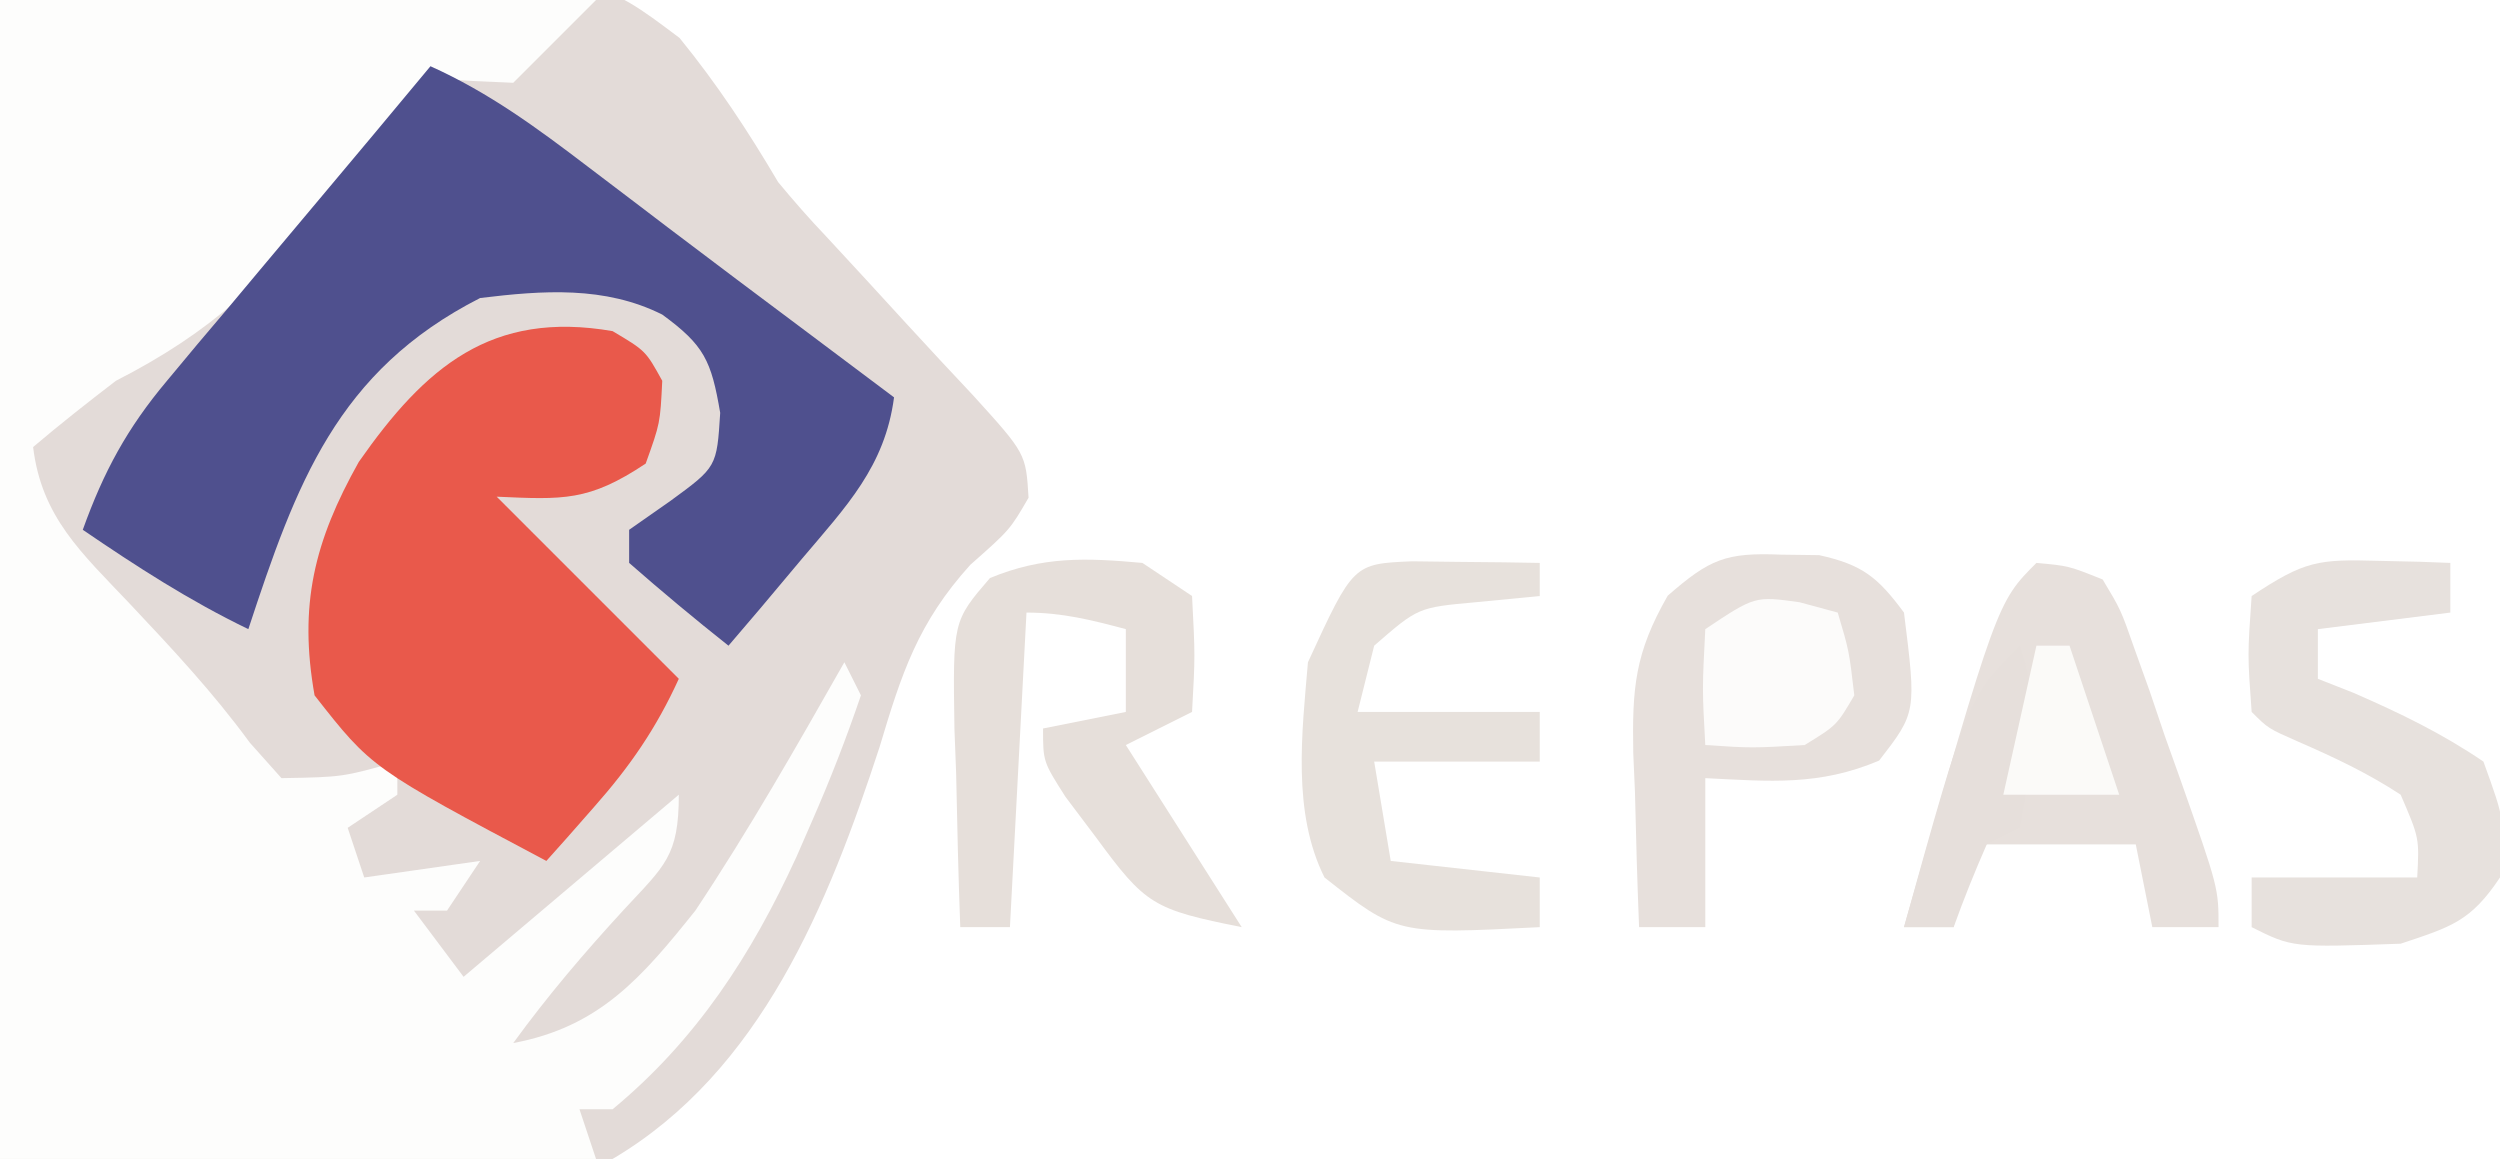
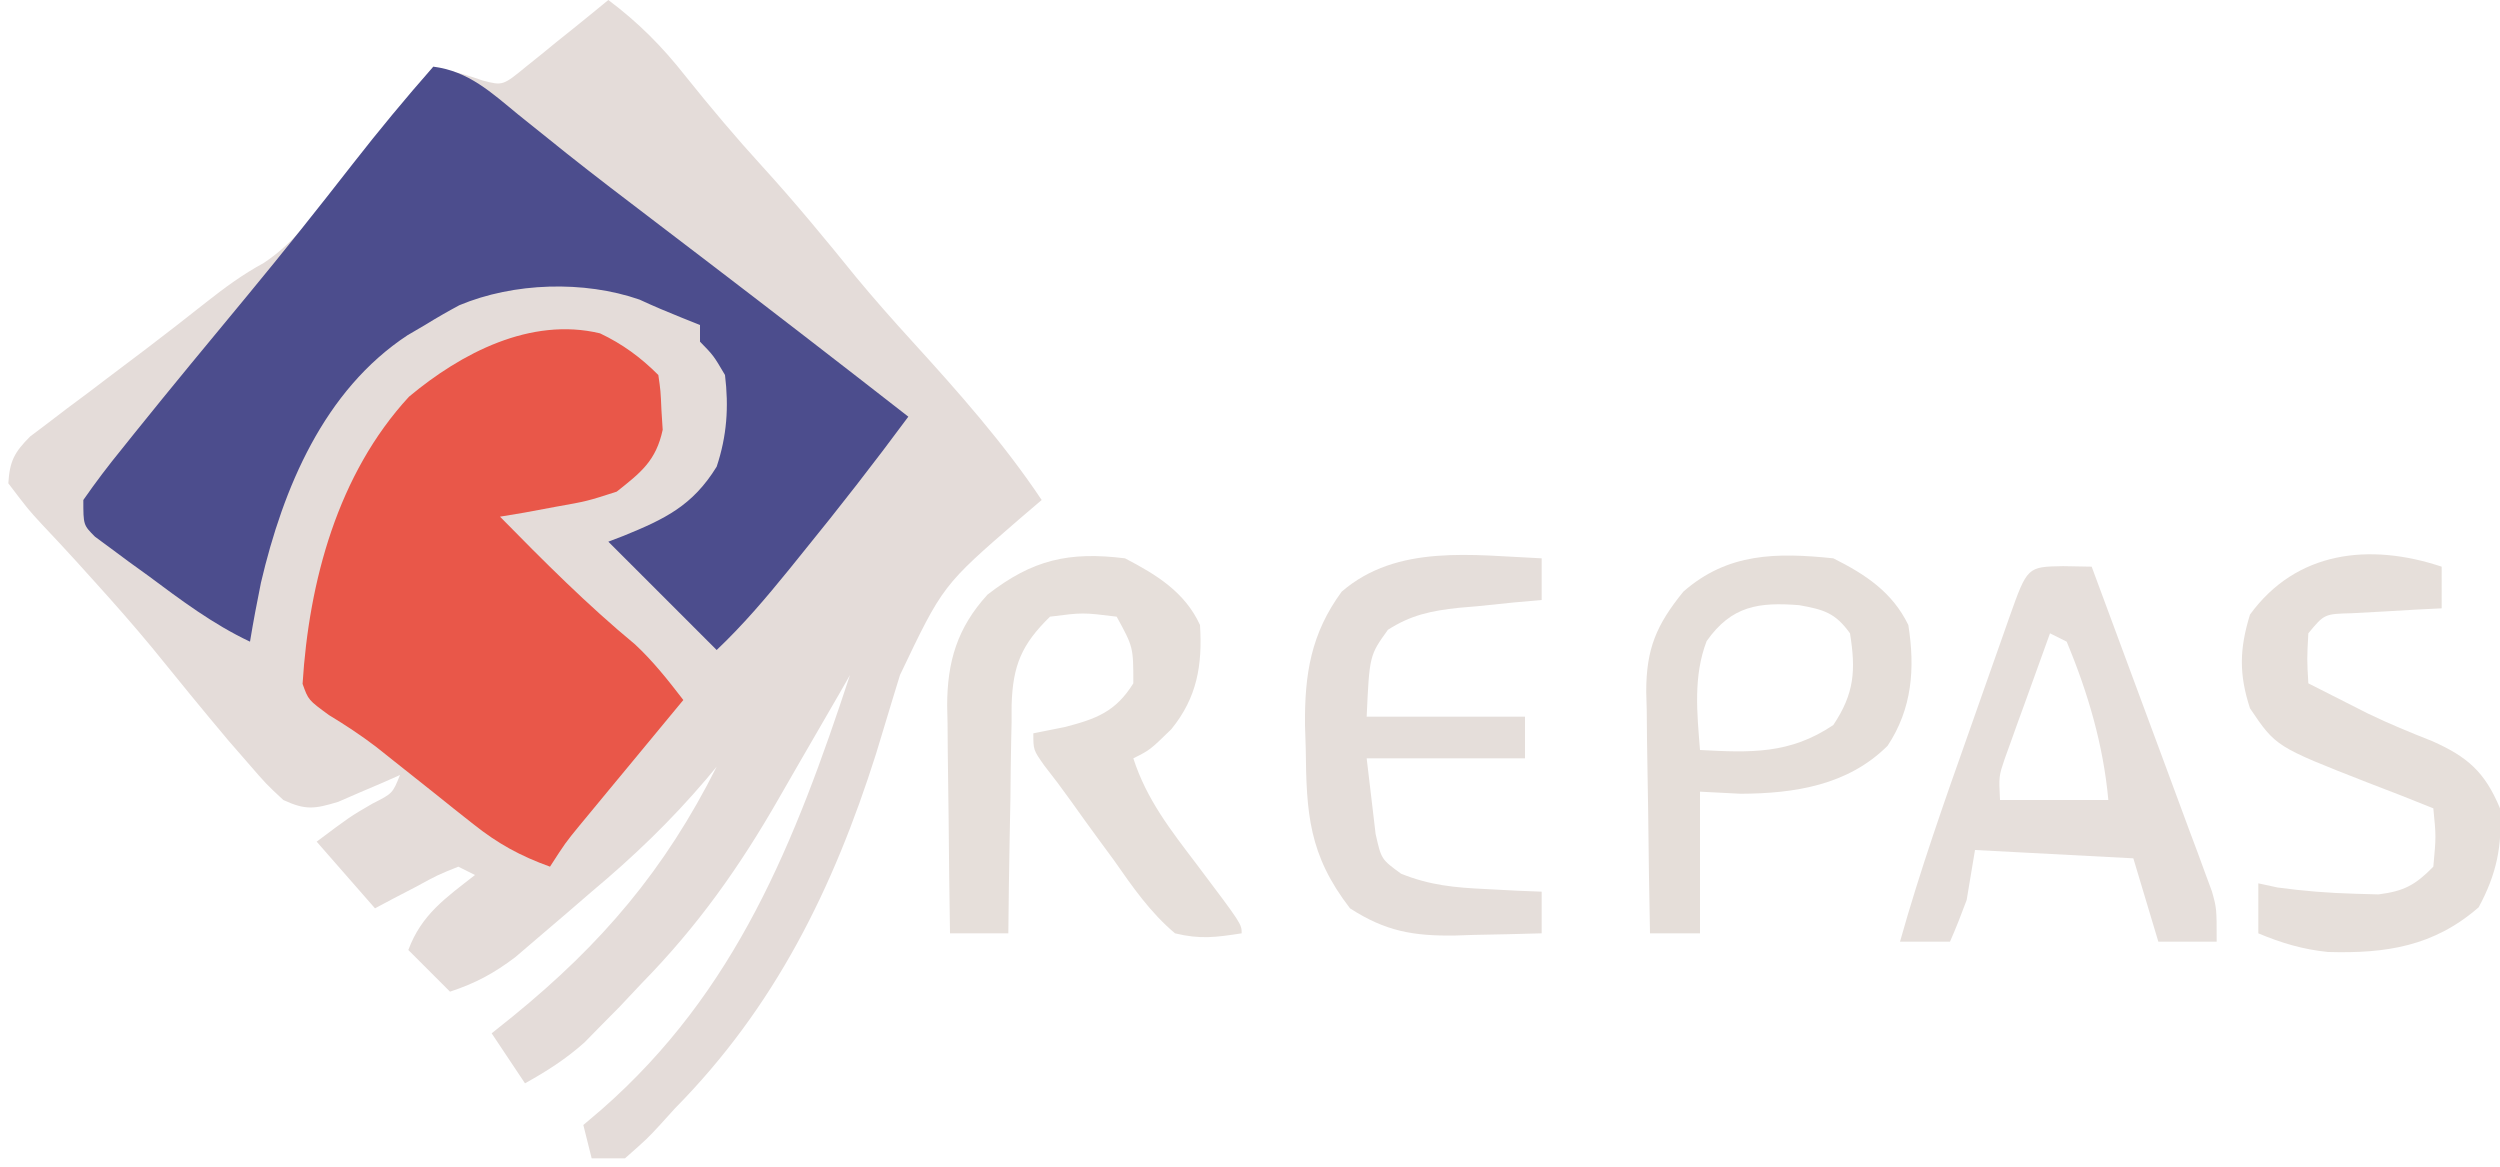
- <svg xmlns="http://www.w3.org/2000/svg" version="1.1" width="151" height="70">
-   <path d="M0 0 C6.084 -0.227 12.169 -0.454 18.438 -0.688 C21.29 -0.838 21.29 -0.838 24.201 -0.991 C36.194 -1.359 36.194 -1.359 41.046 2.293 C43.319 5.087 45.173 7.902 47 11 C47.928 12.12 48.885 13.218 49.891 14.27 C51.519 16.025 53.14 17.787 54.754 19.555 C56.086 21.005 57.425 22.45 58.777 23.883 C61.963 27.395 61.963 27.395 62.125 30.062 C61 32 61 32 58.609 34.113 C55.435 37.625 54.459 40.67 53.125 45.125 C50.038 54.569 45.979 64.7 37 70 C34.087 70.649 31.293 70.587 28.32 70.488 C27.599 70.483 26.878 70.478 26.135 70.473 C23.464 70.447 20.795 70.377 18.125 70.312 C9.153 70.158 9.153 70.158 0 70 C0 46.9 0 23.8 0 0 Z " fill="#E3DBD8" transform="translate(0,0)" />
-   <path d="M0 0 C11.88 0 23.76 0 36 0 C34.35 1.65 32.7 3.3 31 5 C30.193 4.964 29.386 4.928 28.555 4.891 C26.01 4.733 26.01 4.733 24.595 6.229 C23.042 8.027 21.572 9.866 20.125 11.75 C16.147 16.886 12.81 20.029 7 23 C5.306 24.298 3.627 25.619 2 27 C2.51 31.246 4.95 33.415 7.812 36.438 C10.397 39.182 12.864 41.814 15.09 44.859 C16.035 45.919 16.035 45.919 17 47 C20.701 46.936 20.701 46.936 24 46 C24 46.66 24 47.32 24 48 C23.01 48.66 22.02 49.32 21 50 C21.33 50.99 21.66 51.98 22 53 C25.465 52.505 25.465 52.505 29 52 C28.34 52.99 27.68 53.98 27 55 C26.34 55 25.68 55 25 55 C25.99 56.32 26.98 57.64 28 59 C32.29 55.37 36.58 51.74 41 48 C41 51.718 40.156 52.275 37.688 54.938 C35.3 57.536 33.076 60.144 31 63 C36.211 62.028 38.763 59.046 42 55 C45.232 50.142 48.121 45.072 51 40 C51.33 40.66 51.66 41.32 52 42 C51.113 44.602 50.162 47.051 49.062 49.562 C48.748 50.282 48.434 51.001 48.111 51.742 C45.397 57.664 42.076 62.8 37 67 C36.34 67 35.68 67 35 67 C35.33 67.99 35.66 68.98 36 70 C24.12 70 12.24 70 0 70 C0 46.9 0 23.8 0 0 Z " fill="#FDFDFC" transform="translate(0,0)" />
-   <path d="M0 0 C3.534 1.592 6.423 3.717 9.5 6.062 C10.547 6.857 11.593 7.651 12.672 8.469 C13.215 8.883 13.759 9.296 14.318 9.723 C17.119 11.85 19.935 13.955 22.75 16.062 C24.5 17.375 26.25 18.688 28 20 C27.452 24.182 25.101 26.599 22.438 29.75 C21.611 30.735 20.785 31.72 19.934 32.734 C18.976 33.856 18.976 33.856 18 35 C15.959 33.384 13.959 31.714 12 30 C12 29.34 12 28.68 12 28 C12.825 27.422 13.65 26.845 14.5 26.25 C17.294 24.207 17.294 24.207 17.5 20.938 C16.962 17.777 16.539 16.856 14 15 C10.526 13.263 6.798 13.539 3 14 C-5.656 18.41 -8.115 25.237 -11 34 C-14.552 32.286 -17.74 30.223 -21 28 C-19.737 24.481 -18.32 21.863 -15.918 19.004 C-15.014 17.918 -15.014 17.918 -14.092 16.811 C-13.463 16.069 -12.835 15.327 -12.188 14.562 C-11.262 13.456 -11.262 13.456 -10.318 12.326 C-9.113 10.885 -7.904 9.445 -6.693 8.008 C-4.451 5.348 -2.225 2.674 0 0 Z " fill="#4F508E" transform="translate(26,4)" />
-   <path d="M0 0 C2 1.188 2 1.188 3 3 C2.875 5.562 2.875 5.562 2 8 C-1.435 10.29 -2.985 10.178 -7 10 C-6.299 10.701 -5.598 11.402 -4.875 12.125 C-0.438 16.562 -0.438 16.562 4 21 C2.636 23.992 1.051 26.29 -1.125 28.75 C-1.664 29.364 -2.203 29.977 -2.758 30.609 C-3.168 31.068 -3.578 31.527 -4 32 C-14.552 26.401 -14.552 26.401 -18 22 C-18.966 16.553 -18.023 12.7 -15.328 7.898 C-11.315 2.162 -7.321 -1.267 0 0 Z " fill="#E9594B" transform="translate(37,20)" />
-   <path d="M0 0 C1.147 0.015 1.147 0.015 2.316 0.031 C4.929 0.609 5.854 1.362 7.438 3.5 C8.191 9.527 8.191 9.527 5.938 12.438 C2.316 13.977 -0.642 13.696 -4.562 13.5 C-4.562 16.47 -4.562 19.44 -4.562 22.5 C-5.883 22.5 -7.202 22.5 -8.562 22.5 C-8.671 19.77 -8.75 17.044 -8.812 14.312 C-8.846 13.544 -8.88 12.775 -8.914 11.982 C-8.981 8.056 -8.826 5.96 -6.832 2.48 C-4.286 0.259 -3.322 -0.135 0 0 Z " fill="#E7E0DC" transform="translate(107.5625,33.5)" />
-   <path d="M0 0 C1.942 0.176 1.942 0.176 4 1 C5.097 2.826 5.097 2.826 5.922 5.184 C6.225 6.029 6.528 6.874 6.84 7.744 C7.14 8.633 7.441 9.522 7.75 10.438 C8.066 11.322 8.382 12.207 8.707 13.119 C11 19.636 11 19.636 11 22 C9.68 22 8.36 22 7 22 C6.67 20.35 6.34 18.7 6 17 C2.7 17 -0.6 17 -4 17 C-4.33 18.65 -4.66 20.3 -5 22 C-5.99 22 -6.98 22 -8 22 C-2.383 2.383 -2.383 2.383 0 0 Z " fill="#E7E0DC" transform="translate(123,34)" />
-   <path d="M0 0 C0.99 0.66 1.98 1.32 3 2 C3.188 5.625 3.188 5.625 3 9 C1.02 9.99 1.02 9.99 -1 11 C1.31 14.63 3.62 18.26 6 22 C0.641 20.928 0.197 20.66 -2.812 16.562 C-3.719 15.358 -3.719 15.358 -4.645 14.129 C-6 12 -6 12 -6 10 C-4.35 9.67 -2.7 9.34 -1 9 C-1 7.35 -1 5.7 -1 4 C-3.076 3.447 -4.844 3 -7 3 C-7.33 9.27 -7.66 15.54 -8 22 C-8.99 22 -9.98 22 -11 22 C-11.116 18.896 -11.187 15.793 -11.25 12.688 C-11.284 11.806 -11.317 10.925 -11.352 10.018 C-11.45 3.524 -11.45 3.524 -9.207 0.914 C-6.014 -0.408 -3.415 -0.31 0 0 Z " fill="#E6DFDA" transform="translate(69,34)" />
-   <path d="M0 0 C1.212 0.027 1.212 0.027 2.449 0.055 C3.372 0.089 3.372 0.089 4.312 0.125 C4.312 1.115 4.312 2.105 4.312 3.125 C1.673 3.455 -0.968 3.785 -3.688 4.125 C-3.688 5.115 -3.688 6.105 -3.688 7.125 C-2.977 7.405 -2.267 7.684 -1.535 7.973 C1.261 9.192 3.788 10.409 6.312 12.125 C7.625 15.75 7.625 15.75 7.312 19.125 C5.547 21.773 4.382 22.102 1.312 23.125 C-5.228 23.355 -5.228 23.355 -7.688 22.125 C-7.688 21.135 -7.688 20.145 -7.688 19.125 C-4.388 19.125 -1.087 19.125 2.312 19.125 C2.441 16.74 2.441 16.74 1.312 14.125 C-0.68 12.819 -2.692 11.873 -4.875 10.922 C-6.688 10.125 -6.688 10.125 -7.688 9.125 C-7.938 5.688 -7.938 5.688 -7.688 2.125 C-4.484 -0.011 -3.668 -0.106 0 0 Z " fill="#E7E1DD" transform="translate(143.6875,33.875)" />
-   <path d="M0 0 C1.375 0.017 1.375 0.017 2.777 0.035 C3.696 0.044 4.616 0.053 5.562 0.062 C6.273 0.074 6.983 0.086 7.715 0.098 C7.715 0.758 7.715 1.418 7.715 2.098 C6.436 2.221 5.157 2.345 3.84 2.473 C0.367 2.788 0.367 2.788 -2.285 5.098 C-2.615 6.418 -2.945 7.738 -3.285 9.098 C0.345 9.098 3.975 9.098 7.715 9.098 C7.715 10.088 7.715 11.078 7.715 12.098 C4.415 12.098 1.115 12.098 -2.285 12.098 C-1.955 14.078 -1.625 16.058 -1.285 18.098 C1.685 18.428 4.655 18.758 7.715 19.098 C7.715 20.088 7.715 21.078 7.715 22.098 C-0.92 22.537 -0.92 22.537 -5.285 19.098 C-7.243 15.183 -6.649 10.376 -6.285 6.098 C-3.55 0.152 -3.55 0.152 0 0 Z " fill="#E7E1DC" transform="translate(85.28516,33.90234)" />
-   <path d="M0 0 C0.763 0.206 1.526 0.412 2.312 0.625 C3 2.938 3 2.938 3.312 5.625 C2.25 7.438 2.25 7.438 0.312 8.625 C-2.875 8.812 -2.875 8.812 -5.688 8.625 C-5.875 5.25 -5.875 5.25 -5.688 1.625 C-2.688 -0.375 -2.688 -0.375 0 0 Z " fill="#FCFBFA" transform="translate(108.6875,36.375)" />
-   <path d="M0 0 C1.371 4.112 0.756 6.737 0 11 C-0.99 11.495 -0.99 11.495 -2 12 C-2.722 13.644 -3.394 15.311 -4 17 C-4.99 17 -5.98 17 -7 17 C-3.137 3.137 -3.137 3.137 0 0 Z " fill="#E6DFDB" transform="translate(122,39)" />
-   <path d="M0 0 C0.66 0 1.32 0 2 0 C2.99 2.97 3.98 5.94 5 9 C2.69 9 0.38 9 -2 9 C-1.34 6.03 -0.68 3.06 0 0 Z " fill="#FBFAF8" transform="translate(123,39)" />
+ <svg xmlns="http://www.w3.org/2000/svg" version="1.1" width="300" height="140">
+   <path d="M0 0 C3.637 2.734 6.439 5.555 9.25 9.125 C12.236 12.853 15.278 16.474 18.5 20 C22.419 24.3 26.092 28.759 29.75 33.281 C31.935 35.921 34.192 38.467 36.5 41 C41.991 47.031 47.47 53.205 52 60 C51.108 60.762 50.216 61.524 49.297 62.309 C40.131 70.241 40.131 70.241 35 81 C34.705 81.963 34.41 82.926 34.105 83.918 C33.437 86.104 32.775 88.291 32.117 90.48 C26.994 106.62 20.001 120.843 8 133 C7.419 133.642 6.837 134.284 6.238 134.945 C4.688 136.625 4.688 136.625 2 139 C0.68 139 -0.64 139 -2 139 C-2.33 137.68 -2.66 136.36 -3 135 C-2.287 134.394 -1.574 133.788 -0.84 133.164 C15.347 119.003 22.404 101.026 29 81 C28.562 81.766 28.125 82.531 27.674 83.32 C26.012 86.214 24.339 89.102 22.658 91.986 C21.94 93.225 21.225 94.466 20.515 95.71 C15.773 104.007 10.734 111.131 4 118 C3.118 118.937 2.237 119.874 1.328 120.84 C0.642 121.532 -0.043 122.224 -0.75 122.938 C-1.446 123.648 -2.142 124.358 -2.859 125.09 C-5.098 127.088 -7.384 128.541 -10 130 C-11.32 128.02 -12.64 126.04 -14 124 C-13.154 123.322 -12.309 122.644 -11.438 121.945 C-0.785 113.266 6.786 104.38 13 92 C12.588 92.496 12.175 92.993 11.75 93.504 C7.504 98.498 3.021 102.801 -2 107 C-2.99 107.855 -3.98 108.709 -5 109.59 C-6.062 110.498 -7.125 111.405 -8.188 112.312 C-9.171 113.154 -10.155 113.996 -11.168 114.863 C-13.766 116.823 -15.931 117.984 -19 119 C-20.65 117.35 -22.3 115.7 -24 114 C-22.417 109.726 -19.494 107.735 -16 105 C-16.99 104.505 -16.99 104.505 -18 104 C-20.478 104.995 -20.478 104.995 -23.125 106.438 C-24.035 106.911 -24.945 107.384 -25.883 107.871 C-26.581 108.244 -27.28 108.616 -28 109 C-30.31 106.36 -32.62 103.72 -35 101 C-31 98 -31 98 -28.312 96.438 C-25.886 95.209 -25.886 95.209 -25 93 C-26.013 93.451 -26.013 93.451 -27.047 93.91 C-27.939 94.29 -28.831 94.671 -29.75 95.062 C-30.632 95.445 -31.513 95.828 -32.422 96.223 C-35.272 97.082 -36.319 97.24 -39 96 C-41.043 94.102 -41.043 94.102 -43.188 91.625 C-43.975 90.72 -44.763 89.815 -45.574 88.883 C-48.672 85.201 -51.711 81.475 -54.738 77.734 C-56.992 75.01 -59.316 72.372 -61.688 69.75 C-62.421 68.938 -63.154 68.126 -63.91 67.289 C-65.238 65.834 -66.578 64.39 -67.934 62.961 C-69.625 61.125 -69.625 61.125 -72 58 C-71.84 55.324 -71.271 54.272 -69.377 52.372 C-68.685 51.851 -67.994 51.33 -67.281 50.793 C-66.513 50.206 -65.745 49.619 -64.953 49.014 C-63.739 48.11 -63.739 48.11 -62.5 47.188 C-61.332 46.301 -61.332 46.301 -60.141 45.396 C-58.562 44.198 -56.98 43.004 -55.395 41.814 C-52.979 39.984 -50.598 38.115 -48.219 36.238 C-45.948 34.452 -43.884 32.937 -41.344 31.551 C-37.643 29.102 -35.214 25.66 -32.5 22.188 C-31.386 20.785 -30.271 19.383 -29.156 17.98 C-28.626 17.309 -28.097 16.638 -27.551 15.947 C-25.411 13.26 -23.211 10.628 -21 8 C-17 9 -17 9 -15.062 9.666 C-12.659 10.292 -12.659 10.292 -9.766 7.91 C-8.583 6.974 -7.412 6.024 -6.25 5.062 C-5.347 4.34 -5.347 4.34 -4.426 3.604 C-2.941 2.414 -1.469 1.208 0 0 Z " fill="#E4DCD9" transform="translate(73,0)" />
+   <path d="M0 0 C4.241 0.534 6.998 3.135 10.188 5.75 C11.439 6.755 12.692 7.759 13.945 8.762 C14.934 9.555 14.934 9.555 15.942 10.365 C19.444 13.148 23.004 15.853 26.562 18.562 C28.001 19.66 29.44 20.758 30.879 21.855 C31.919 22.649 31.919 22.649 32.981 23.458 C41.02 29.596 49.024 35.78 57 42 C52.917 47.522 48.709 52.923 44.375 58.25 C43.816 58.944 43.256 59.637 42.68 60.352 C39.928 63.739 37.176 66.994 34 70 C29.667 65.667 25.333 61.333 21 57 C21.603 56.769 22.207 56.539 22.828 56.301 C27.766 54.286 31.108 52.7 34 48 C35.231 44.307 35.466 40.845 35 37 C33.621 34.657 33.621 34.657 32 33 C32 32.34 32 31.68 32 31 C30.917 30.567 30.917 30.567 29.812 30.125 C28.106 29.443 26.413 28.727 24.746 27.953 C18.068 25.635 9.652 25.896 3.125 28.625 C1.726 29.374 0.35 30.166 -1 31 C-1.686 31.401 -2.372 31.802 -3.078 32.215 C-13.133 38.835 -18.021 50.564 -20.684 61.914 C-21.165 64.271 -21.609 66.626 -22 69 C-26.489 66.879 -30.278 64.014 -34.25 61.062 C-35.368 60.255 -35.368 60.255 -36.508 59.432 C-37.212 58.909 -37.915 58.386 -38.641 57.848 C-39.285 57.373 -39.93 56.899 -40.595 56.41 C-42 55 -42 55 -42 52 C-40.52 49.867 -39.012 47.882 -37.375 45.875 C-36.886 45.265 -36.398 44.654 -35.895 44.025 C-31.389 38.419 -26.8 32.881 -22.212 27.342 C-17.937 22.172 -13.768 16.928 -9.645 11.636 C-6.537 7.655 -3.338 3.789 0 0 Z " fill="#4C4D8D" transform="translate(52,8)" />
+   <path d="M0 0 C2.693 1.278 4.879 2.879 7 5 C7.273 6.891 7.273 6.891 7.375 9.25 C7.424 10.018 7.473 10.787 7.523 11.578 C6.723 15.281 4.936 16.682 2 19 C-1.551 20.145 -1.551 20.145 -5.312 20.812 C-6.567 21.046 -7.821 21.279 -9.113 21.52 C-10.066 21.678 -11.019 21.837 -12 22 C-6.768 27.329 -1.546 32.567 4.211 37.332 C6.4 39.373 8.176 41.633 10 44 C9.586 44.499 9.173 44.999 8.747 45.513 C6.871 47.778 4.998 50.045 3.125 52.312 C2.474 53.098 1.823 53.884 1.152 54.693 C0.527 55.451 -0.098 56.208 -0.742 56.988 C-1.318 57.685 -1.894 58.381 -2.488 59.099 C-4.15 61.133 -4.15 61.133 -6 64 C-9.556 62.72 -12.265 61.237 -15.215 58.883 C-15.984 58.276 -16.753 57.669 -17.545 57.043 C-18.334 56.41 -19.124 55.777 -19.938 55.125 C-21.508 53.876 -23.079 52.628 -24.652 51.383 C-25.394 50.793 -26.136 50.203 -26.9 49.595 C-28.73 48.205 -30.569 46.994 -32.531 45.805 C-35 44 -35 44 -35.691 42.062 C-34.922 29.749 -31.474 16.885 -22.922 7.605 C-16.643 2.361 -8.316 -1.989 0 0 Z " fill="#E95749" transform="translate(72,40)" />
+   <path d="M0 0 C3.789 1.965 7.189 4.059 9 8 C9.304 12.819 8.648 16.71 5.562 20.5 C3 23 3 23 1 24 C2.594 28.955 5.519 32.659 8.625 36.75 C14 43.885 14 43.885 14 45 C10.873 45.483 9.015 45.733 6 45 C3.017 42.484 0.913 39.436 -1.312 36.25 C-2.222 35.013 -2.222 35.013 -3.15 33.75 C-4.279 32.211 -5.397 30.663 -6.501 29.106 C-7.529 27.663 -8.595 26.246 -9.692 24.854 C-11 23 -11 23 -11 21 C-9.762 20.753 -8.525 20.505 -7.25 20.25 C-3.489 19.281 -1.132 18.43 1 15 C0.997 10.649 0.997 10.649 -1 7 C-5.066 6.496 -5.066 6.496 -9 7 C-12.402 10.333 -13.463 12.833 -13.606 17.598 C-13.607 18.294 -13.608 18.99 -13.609 19.707 C-13.626 20.432 -13.642 21.158 -13.659 21.905 C-13.708 24.208 -13.729 26.51 -13.75 28.812 C-13.778 30.38 -13.808 31.947 -13.84 33.514 C-13.914 37.342 -13.963 41.171 -14 45 C-16.31 45 -18.62 45 -21 45 C-21.074 40.41 -21.129 35.821 -21.165 31.23 C-21.18 29.671 -21.2 28.111 -21.226 26.552 C-21.263 24.303 -21.28 22.054 -21.293 19.805 C-21.308 19.114 -21.324 18.423 -21.34 17.711 C-21.342 12.389 -20.121 8.326 -16.5 4.355 C-11.099 0.15 -6.716 -0.838 0 0 Z " fill="#E6DFDA" transform="translate(135,67)" />
+   <path d="M0 0 C1.134 0.021 2.269 0.041 3.438 0.062 C5.582 5.825 7.718 11.591 9.846 17.36 C10.571 19.322 11.299 21.283 12.029 23.244 C13.077 26.061 14.118 28.882 15.156 31.703 C15.484 32.579 15.812 33.455 16.151 34.358 C16.451 35.179 16.751 35.999 17.061 36.845 C17.46 37.924 17.46 37.924 17.868 39.025 C18.438 41.062 18.438 41.062 18.438 45.062 C16.128 45.062 13.818 45.062 11.438 45.062 C9.953 40.112 9.953 40.112 8.438 35.062 C2.167 34.733 -4.103 34.403 -10.562 34.062 C-10.893 36.042 -11.223 38.023 -11.562 40.062 C-12.185 41.746 -12.838 43.42 -13.562 45.062 C-15.543 45.062 -17.523 45.062 -19.562 45.062 C-17.165 36.527 -14.222 28.19 -11.264 19.837 C-10.429 17.475 -9.599 15.112 -8.77 12.748 C-8.24 11.247 -7.71 9.747 -7.18 8.246 C-6.932 7.539 -6.684 6.832 -6.428 6.103 C-4.285 0.075 -4.285 0.075 0 0 Z M-1.562 8.062 C-2.568 10.831 -3.567 13.602 -4.562 16.375 C-4.849 17.161 -5.135 17.946 -5.43 18.756 C-5.7 19.513 -5.971 20.271 -6.25 21.051 C-6.501 21.747 -6.753 22.444 -7.012 23.161 C-7.702 25.213 -7.702 25.213 -7.562 28.062 C-3.272 28.062 1.018 28.062 5.438 28.062 C4.838 21.464 2.992 15.174 0.438 9.062 C-0.223 8.732 -0.882 8.402 -1.562 8.062 Z " fill="#E6DFDB" transform="translate(247.5625,67.9375)" />
+   <path d="M0 0 C3.871 1.935 7.083 4.06 9 8 C9.82 13.201 9.465 18.037 6.512 22.492 C1.756 27.236 -4.666 28.225 -11.125 28.25 C-12.734 28.168 -14.342 28.085 -16 28 C-16 33.61 -16 39.22 -16 45 C-17.98 45 -19.96 45 -22 45 C-22.099 40.125 -22.172 35.251 -22.22 30.376 C-22.24 28.719 -22.267 27.063 -22.302 25.406 C-22.351 23.018 -22.373 20.631 -22.391 18.242 C-22.411 17.508 -22.432 16.773 -22.453 16.016 C-22.455 10.845 -21.233 7.992 -18 4 C-12.681 -0.674 -6.799 -0.71 0 0 Z M-15.203 9.934 C-16.822 14.131 -16.353 18.587 -16 23 C-9.947 23.323 -5.22 23.523 0 20 C2.529 16.207 2.714 13.451 2 9 C0.222 6.526 -1.15 6.154 -4.094 5.621 C-8.922 5.243 -12.203 5.67 -15.203 9.934 Z " fill="#E5DED9" transform="translate(220,67)" />
+   <path d="M0 0 C0 1.65 0 3.3 0 5 C-1.481 5.073 -1.481 5.073 -2.992 5.148 C-4.274 5.223 -5.555 5.298 -6.875 5.375 C-8.789 5.479 -8.789 5.479 -10.742 5.586 C-14.081 5.672 -14.081 5.672 -16 8 C-16.167 11.083 -16.167 11.083 -16 14 C-14.522 14.753 -13.043 15.502 -11.562 16.25 C-10.654 16.71 -9.745 17.17 -8.809 17.645 C-6.278 18.866 -3.737 19.908 -1.125 20.938 C3.084 22.818 5.18 24.615 7 29 C7.301 33.48 6.579 36.934 4.438 40.875 C-0.936 45.559 -6.667 46.443 -13.656 46.238 C-16.635 45.935 -19.246 45.16 -22 44 C-22 42.02 -22 40.04 -22 38 C-21.237 38.165 -20.474 38.33 -19.688 38.5 C-16.541 38.927 -13.544 39.165 -10.375 39.25 C-8.994 39.289 -8.994 39.289 -7.586 39.328 C-4.507 38.937 -3.164 38.209 -1 36 C-0.666 32.374 -0.666 32.374 -1 29 C-3.638 27.938 -6.279 26.894 -8.938 25.887 C-19.902 21.593 -19.902 21.593 -23 17 C-24.336 12.898 -24.268 9.87 -23 5.75 C-17.445 -1.888 -8.643 -2.881 0 0 Z " fill="#E6DFDA" transform="translate(293,68)" />
+   <path d="M0 0 C0 1.65 0 3.3 0 5 C-1.663 5.147 -1.663 5.147 -3.359 5.297 C-4.823 5.447 -6.287 5.598 -7.75 5.75 C-8.48 5.812 -9.209 5.874 -9.961 5.938 C-13.232 6.294 -15.67 6.788 -18.453 8.578 C-20.664 11.657 -20.664 11.657 -21 19 C-14.73 19 -8.46 19 -2 19 C-2 20.65 -2 22.3 -2 24 C-8.27 24 -14.54 24 -21 24 C-20.66 26.877 -20.66 26.877 -20.312 29.812 C-20.185 30.891 -20.057 31.97 -19.926 33.082 C-19.244 36.113 -19.244 36.113 -16.875 37.844 C-13.391 39.245 -10.434 39.512 -6.688 39.688 C-5.433 39.753 -4.179 39.819 -2.887 39.887 C-1.934 39.924 -0.981 39.961 0 40 C0 41.65 0 43.3 0 45 C-2.709 45.081 -5.415 45.141 -8.125 45.188 C-8.886 45.213 -9.646 45.238 -10.43 45.264 C-15.38 45.328 -18.722 44.768 -23 42 C-27.958 35.568 -28.232 30.614 -28.312 22.812 C-28.342 21.891 -28.371 20.97 -28.4 20.021 C-28.457 13.896 -27.684 9.033 -24 4 C-17.342 -1.755 -8.238 -0.36 0 0 Z " fill="#E5DEDA" transform="translate(185,67)" />
</svg>
